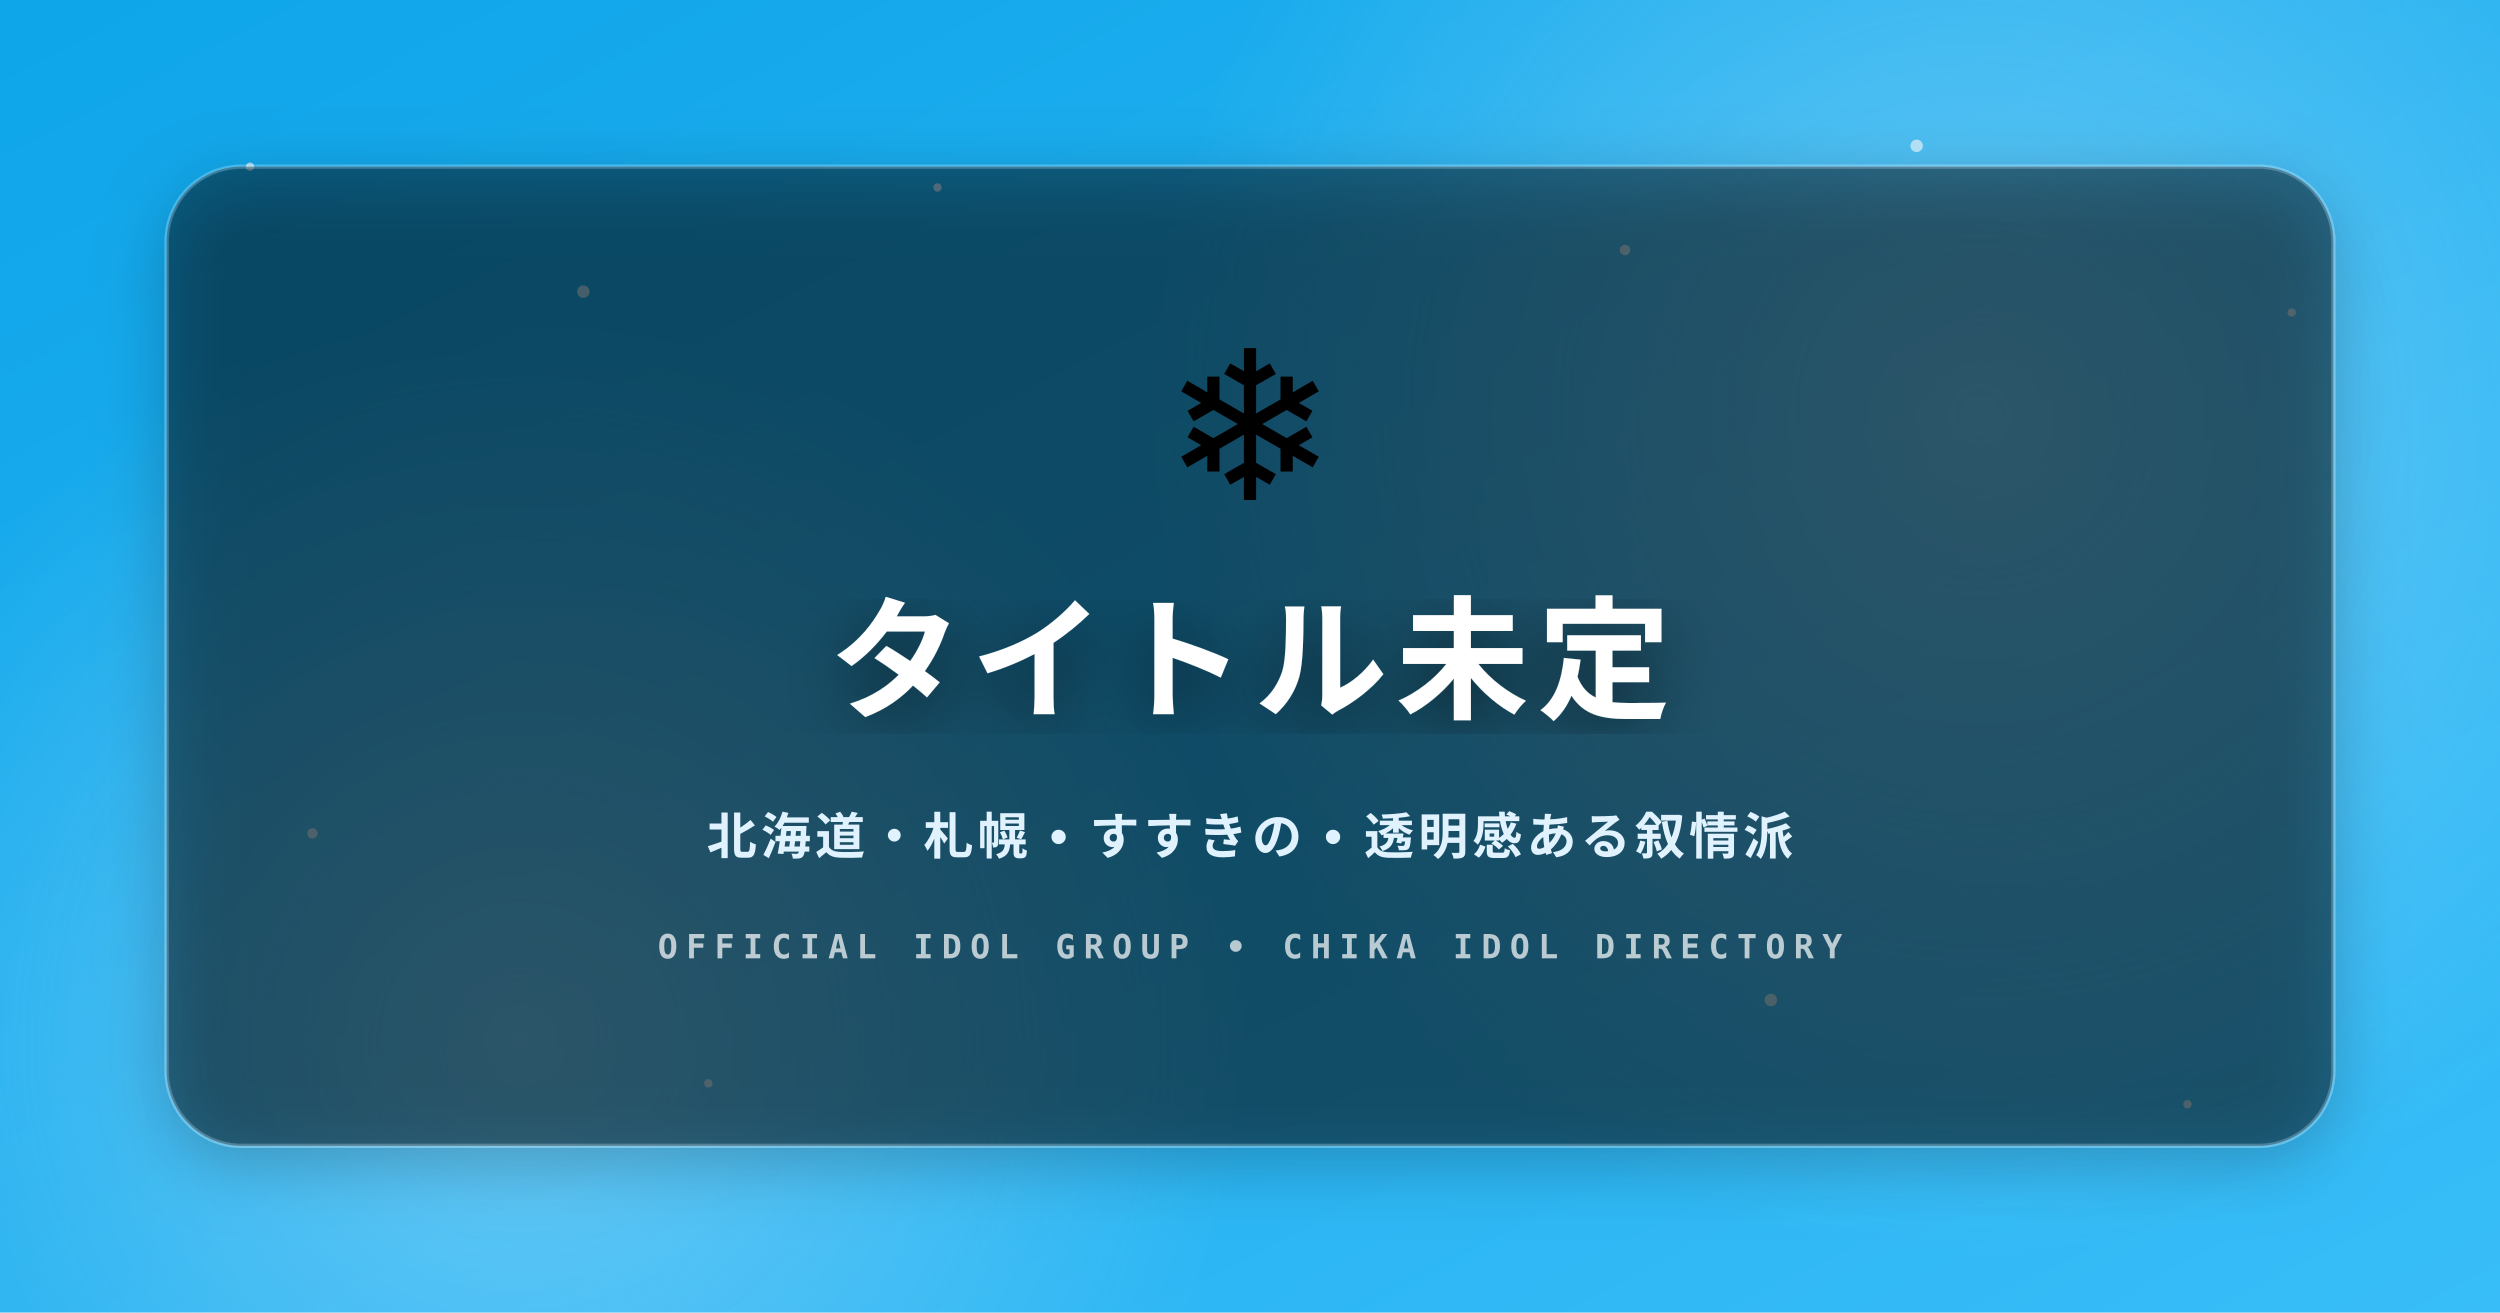
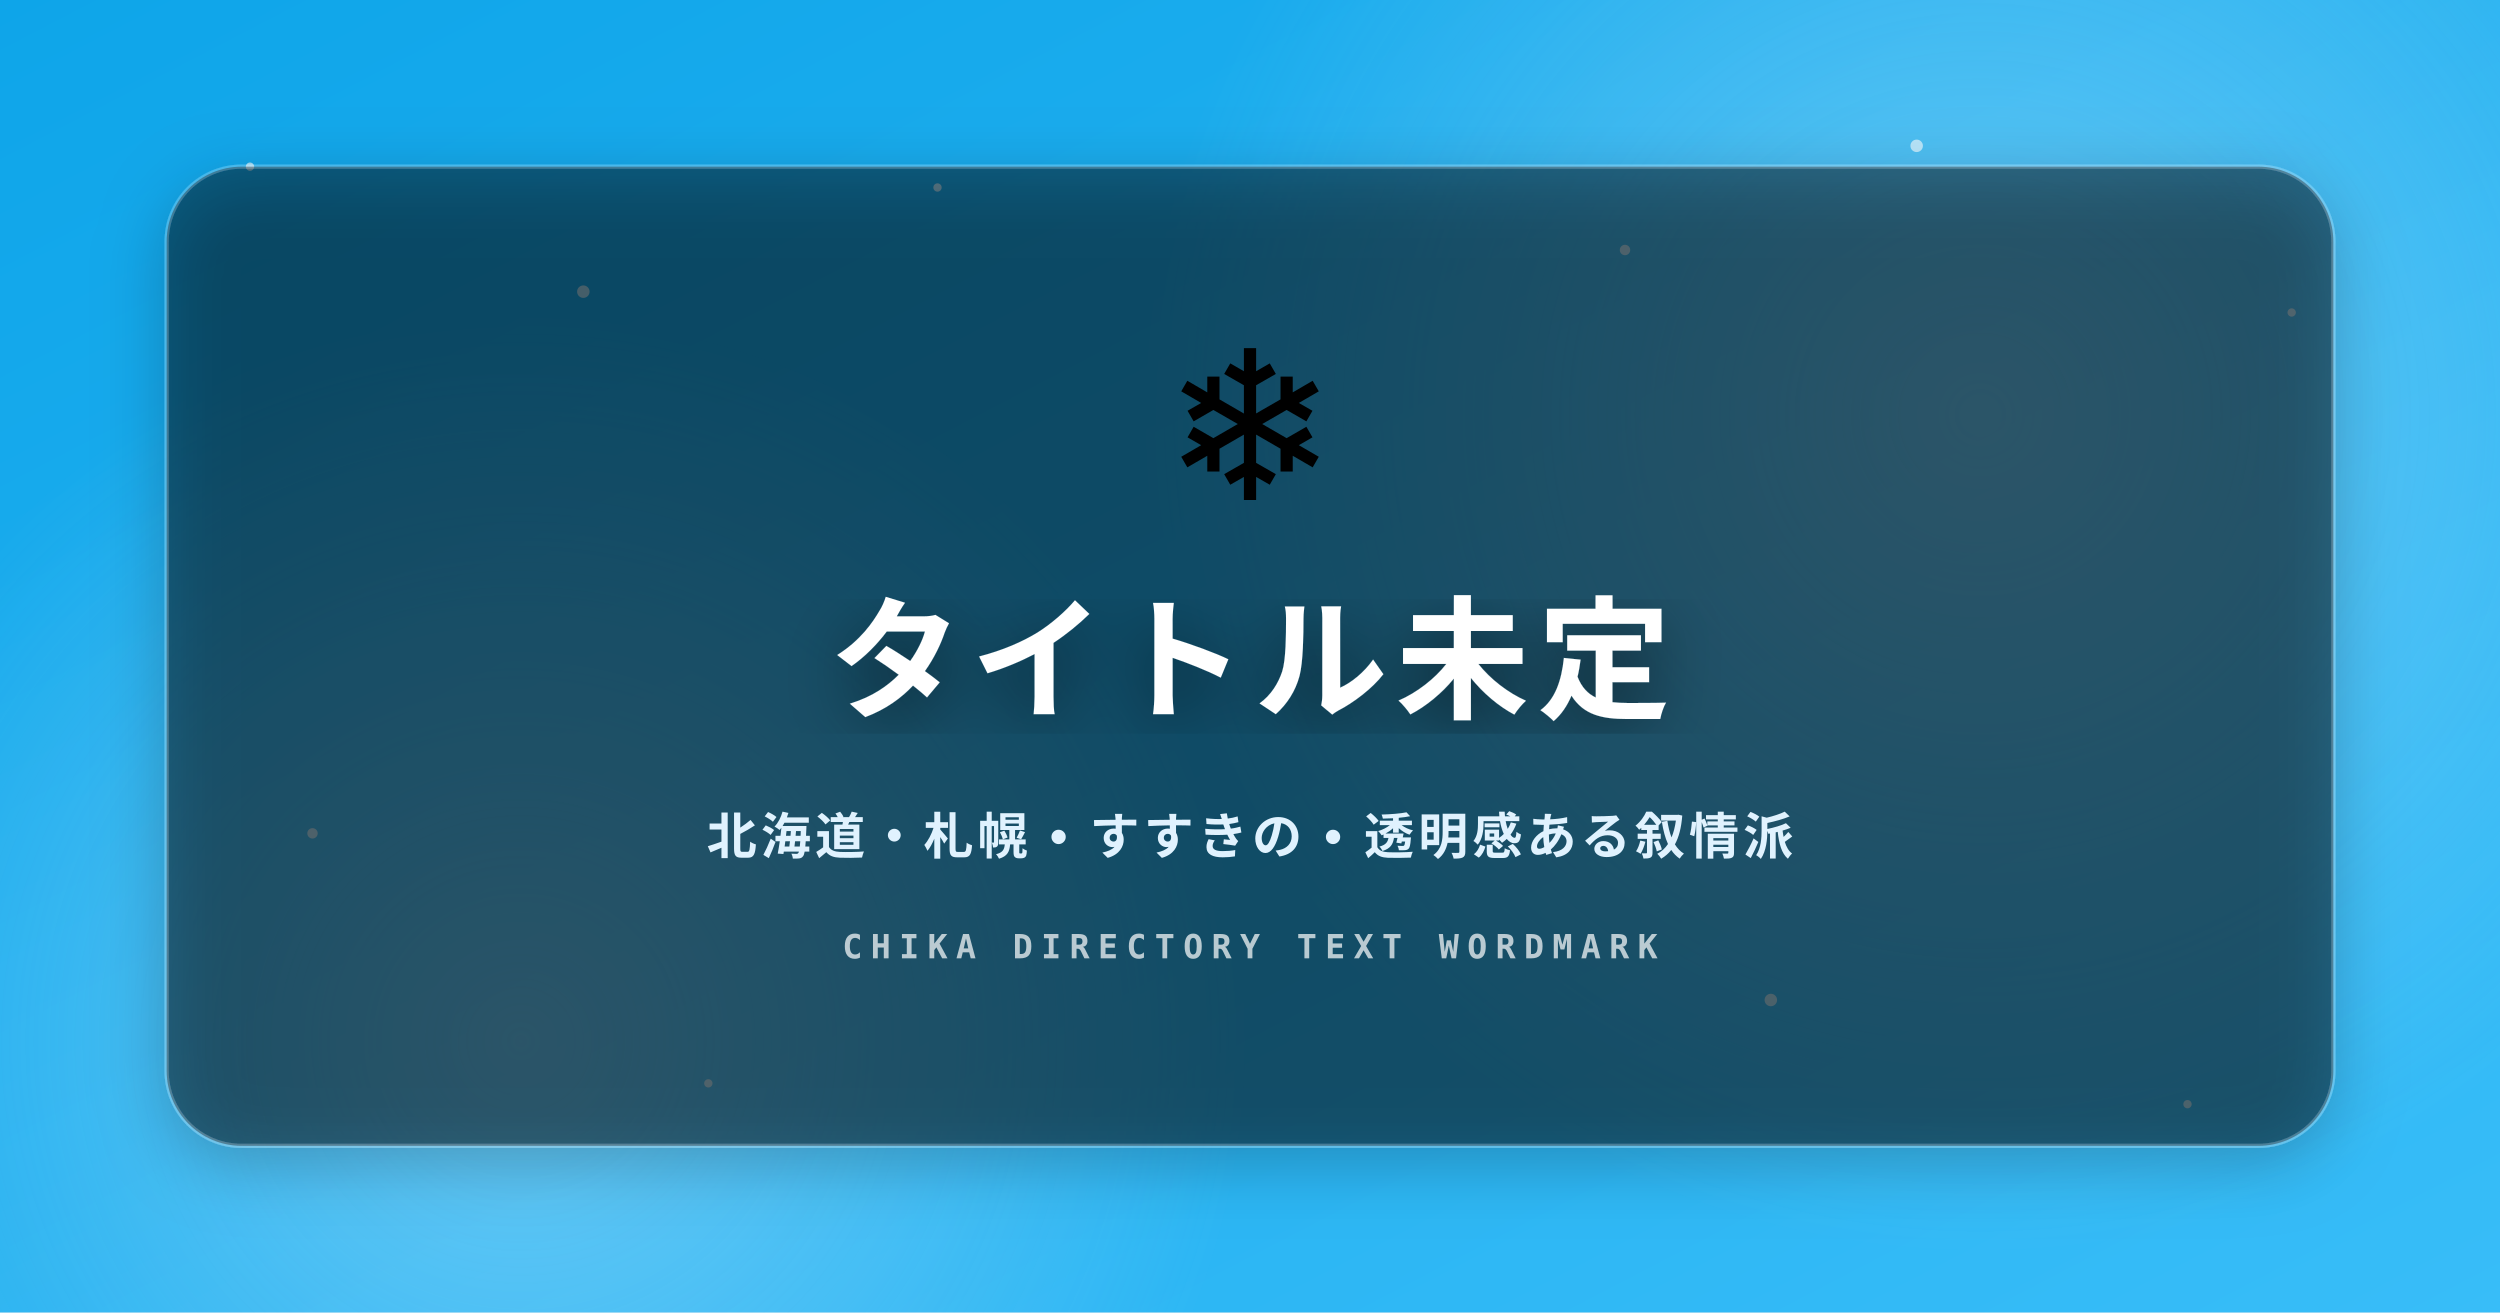
<svg xmlns="http://www.w3.org/2000/svg" viewBox="0 0 1200 630" width="1200" height="630">
  <defs>
    <linearGradient id="bg-title-mitei" x1="0%" y1="0%" x2="100%" y2="100%">
      <stop offset="0%" stop-color="#0EA5E9" />
      <stop offset="100%" stop-color="#38BDF8" />
    </linearGradient>
    <radialGradient id="glow-title-mitei" cx="50%" cy="50%" r="50%">
      <stop offset="0%" stop-color="#E0F2FE" stop-opacity="0.35" />
      <stop offset="100%" stop-color="#E0F2FE" stop-opacity="0" />
    </radialGradient>
    <filter id="shadow-title-mitei">
      <feDropShadow dx="0" dy="8" stdDeviation="16" flood-color="#000" flood-opacity="0.5" />
    </filter>
  </defs>
  <rect width="1200" height="630" fill="url(#bg-title-mitei)" />
  <circle cx="950" cy="200" r="400" fill="url(#glow-title-mitei)" />
  <circle cx="250" cy="500" r="350" fill="url(#glow-title-mitei)" />
  <g fill="#FFF" opacity="0.6">
    <circle cx="120" cy="80" r="2" />
    <circle cx="280" cy="140" r="3" />
    <circle cx="450" cy="90" r="2" />
    <circle cx="780" cy="120" r="2.5" />
    <circle cx="920" cy="70" r="3" />
    <circle cx="1100" cy="150" r="2" />
    <circle cx="150" cy="400" r="2.5" />
    <circle cx="340" cy="520" r="2" />
    <circle cx="850" cy="480" r="3" />
    <circle cx="1050" cy="530" r="2" />
  </g>
  <rect x="80" y="80" width="1040" height="470" rx="36" fill="rgba(7, 9, 15, 0.45)" stroke="rgba(255,255,255,0.2)" stroke-width="2" filter="url(#shadow-title-mitei)" backdrop-filter="blur(20px)" />
  <text x="600" y="240" font-size="100" text-anchor="middle">❄️</text>
  <text x="600" y="340" font-family="'Helvetica Neue', Arial, sans-serif" font-weight="900" font-size="64" fill="#FFFFFF" text-anchor="middle" letter-spacing="4" filter="url(#shadow-title-mitei)">
    タイトル未定
  </text>
  <text x="600" y="410" font-family="'Helvetica Neue', Arial, sans-serif" font-weight="600" font-size="24" fill="#E0F2FE" text-anchor="middle" letter-spacing="2">
    北海道・札幌 • すすきの • 透明感ある叙情派
  </text>
  <text x="600" y="460" font-family="monospace" font-weight="bold" font-size="16" fill="rgba(255,255,255,0.7)" text-anchor="middle" letter-spacing="4">
-     OFFICIAL IDOL GROUP • CHIKA IDOL DIRECTORY
+     CHIKA DIRECTORY TEXT WORDMARK
  </text>
</svg>
